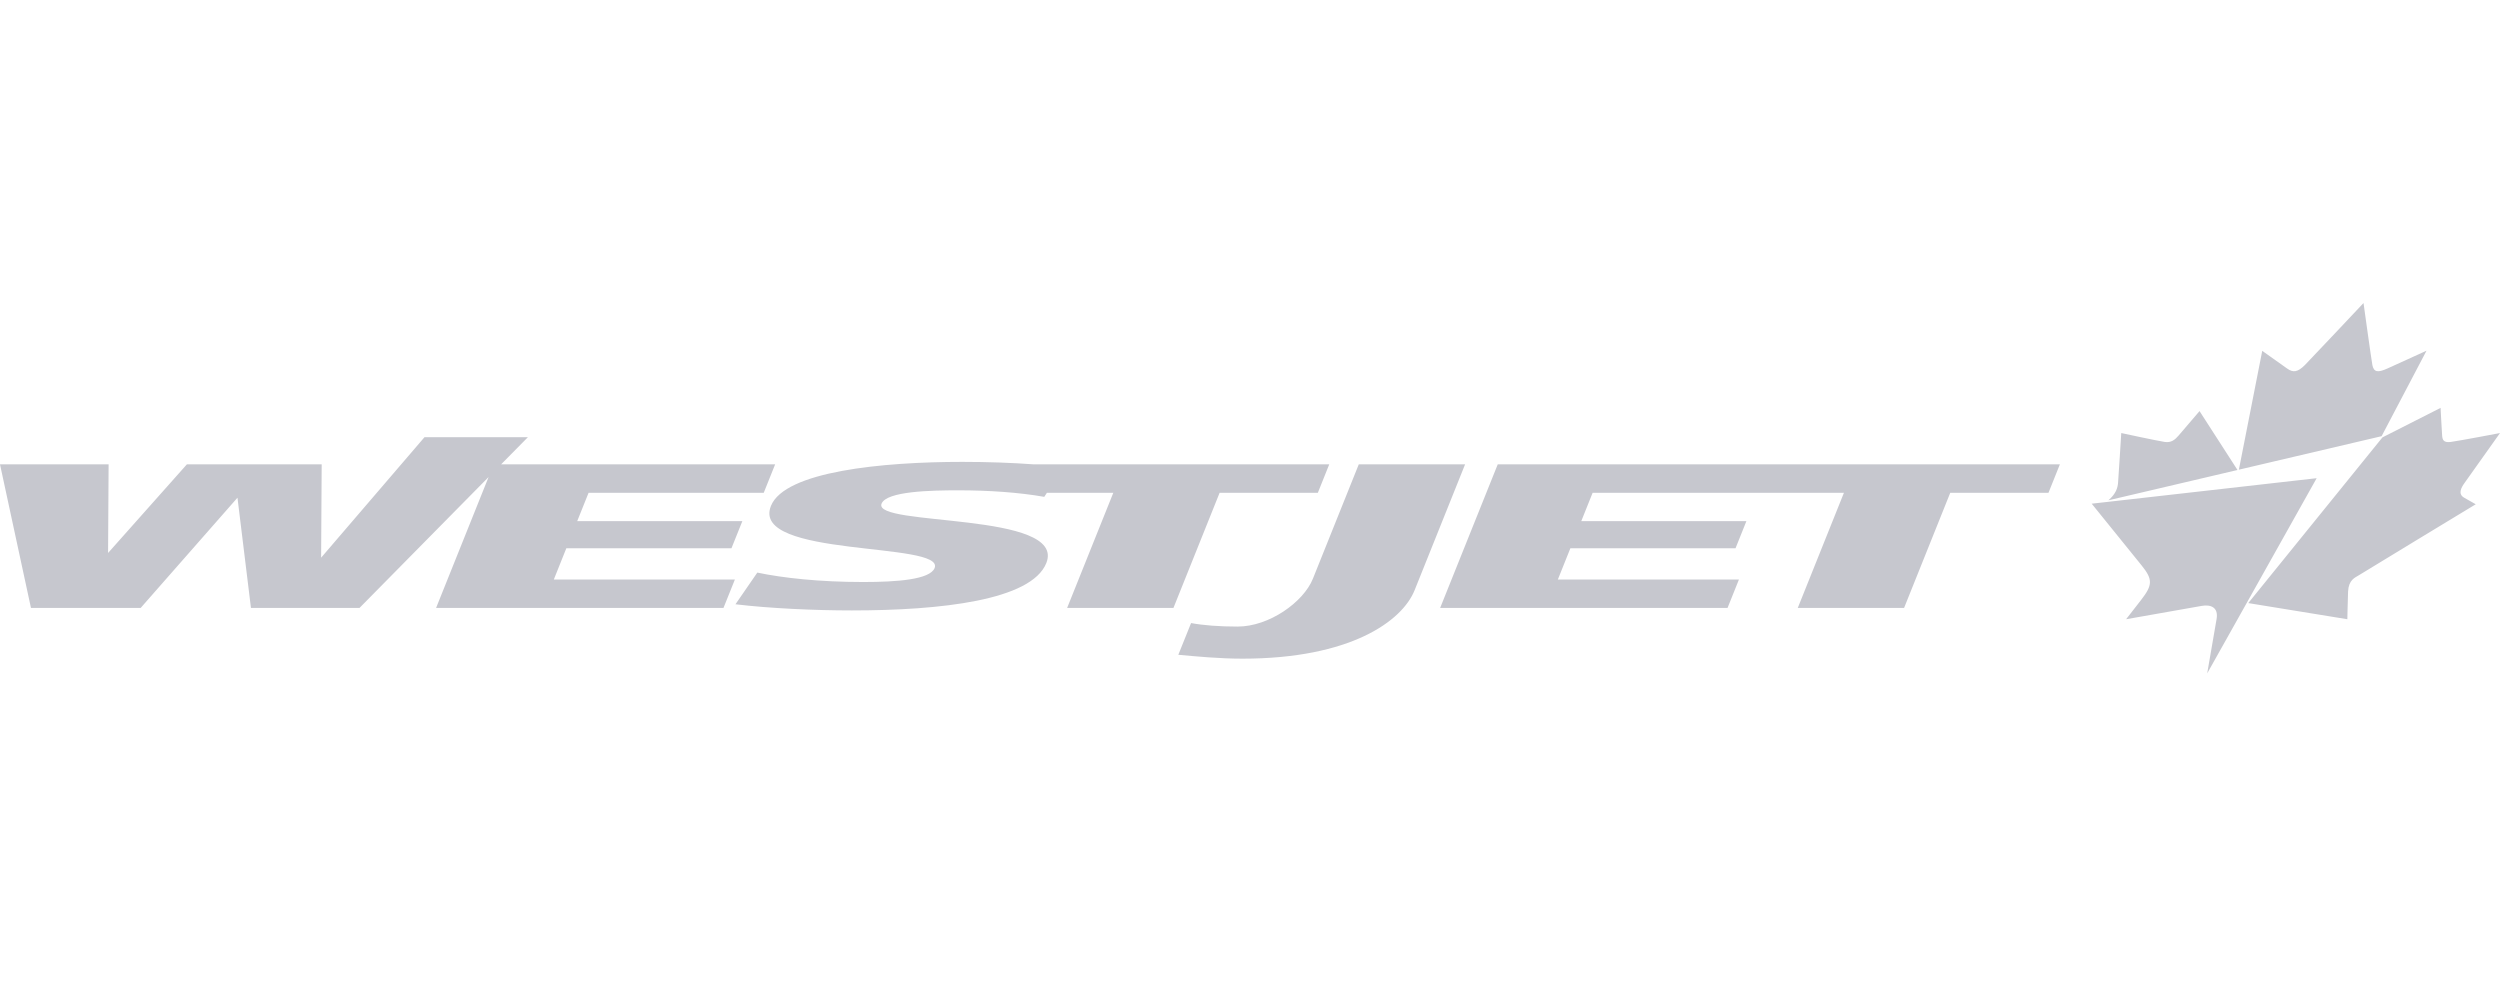
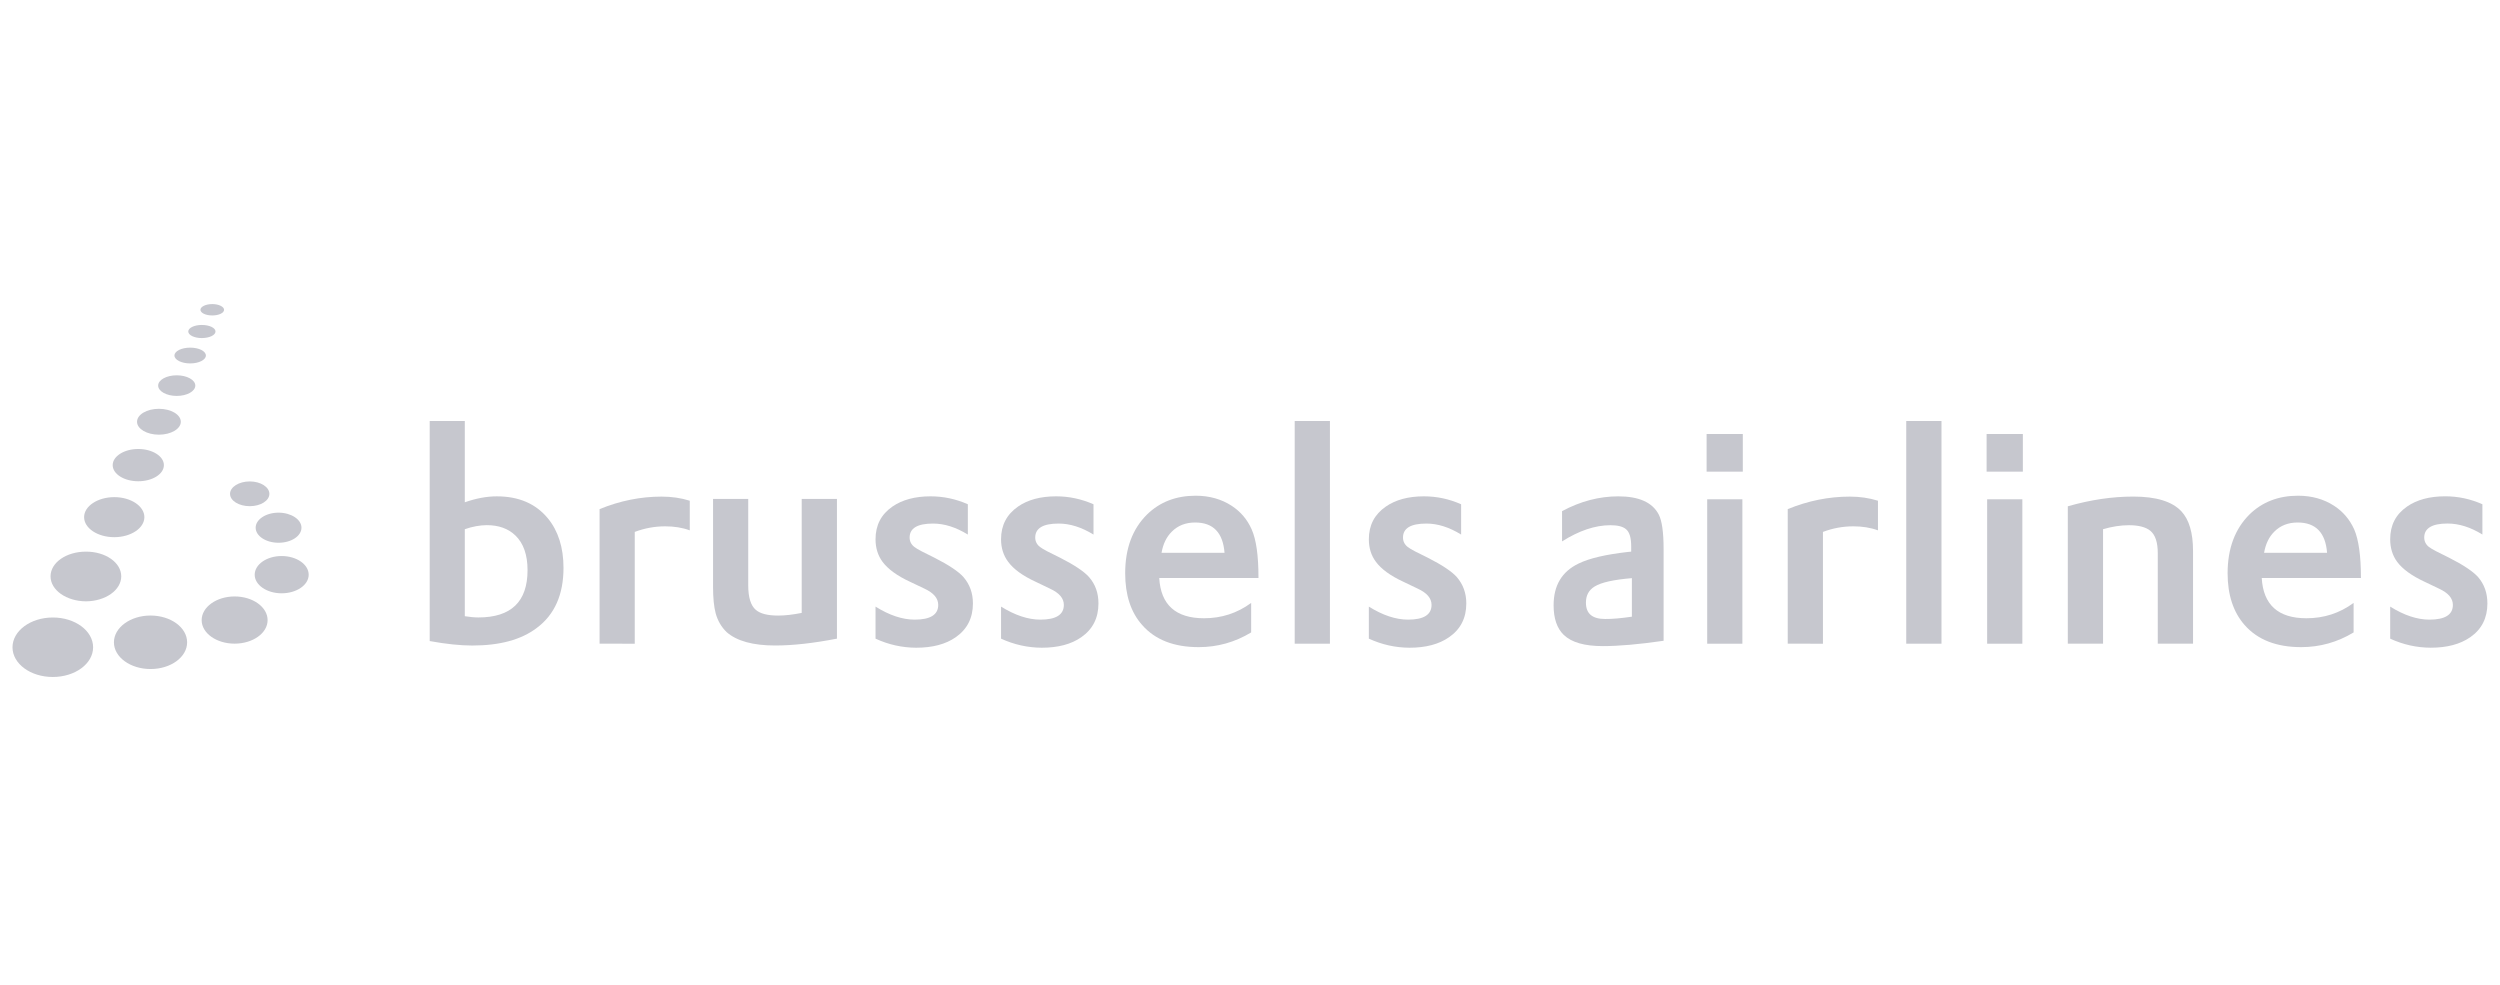
<svg xmlns="http://www.w3.org/2000/svg" width="165px" height="65px" viewBox="0 0 165 65" version="1.1">
  <defs />
  <g id="Page-1" stroke="none" stroke-width="1" fill="none" fill-rule="evenodd">
-     <g id="agw-logo-gris-westjet" fill="#C6C7CE">
-       <path d="M28.018,28.853 L34.843,28.853 L33.073,30.648 L51.159,30.648 L50.407,32.523 L38.847,32.523 L38.096,34.395 L48.995,34.395 L48.276,36.187 L37.377,36.187 L36.551,38.25 L48.502,38.25 L47.749,40.125 L28.781,40.125 L32.246,31.486 L23.726,40.125 L16.563,40.125 L15.673,32.849 L9.283,40.125 L2.044,40.125 L0,30.648 L7.168,30.648 L7.133,36.496 L12.333,30.648 L21.231,30.648 L21.194,36.807 L28.018,28.853 Z M86.978,32.523 L80.495,32.523 L77.447,40.125 L70.43,40.125 L73.479,32.523 L69.096,32.523 L68.922,32.792 C67.234,32.495 65.25,32.361 63.252,32.361 C61.479,32.361 58.516,32.415 58.183,33.241 C57.568,34.775 70.427,33.745 69.055,37.166 C68.069,39.623 62.071,40.289 56.224,40.289 C53.771,40.289 50.77,40.152 48.541,39.882 L49.983,37.791 C51.653,38.143 54.071,38.413 56.976,38.413 C59.201,38.413 61.379,38.252 61.685,37.491 C62.39,35.728 49.498,36.838 50.882,33.39 C51.798,31.11 58.232,30.484 63.513,30.484 C65.185,30.484 66.816,30.543 68.219,30.647 L87.73,30.647 L86.978,32.523 Z M139.03,33.133 L152.9,31.561 L148.287,39.788 L145.675,44.444 C145.675,44.444 146.199,41.411 146.294,40.86 C146.433,40.052 145.873,39.89 145.312,39.989 C144.706,40.096 140.323,40.869 140.323,40.869 C140.323,40.869 140.712,40.369 141.312,39.598 C142.078,38.613 142.093,38.241 141.344,37.315 C141.211,37.151 138.051,33.243 138.051,33.243 L139.03,33.133 Z M89.679,30.647 L96.696,30.647 L93.363,38.957 C92.546,40.992 89.131,43.472 82.004,43.472 C80.458,43.472 78.935,43.322 77.769,43.216 L78.611,41.122 C79.416,41.273 80.48,41.354 81.683,41.354 C83.759,41.354 86.031,39.743 86.652,38.193 L89.679,30.647 Z M95.049,40.125 L98.851,30.647 L135.952,30.647 L135.2,32.523 L128.717,32.523 L125.669,40.125 L118.652,40.125 L121.7,32.523 L105.114,32.523 L104.364,34.395 L115.262,34.395 L114.544,36.187 L103.644,36.187 L102.818,38.25 L114.769,38.25 L114.017,40.125 L95.049,40.125 Z M160.15,23.146 L157.186,28.788 L147.766,30.999 L149.308,23.156 C149.308,23.156 150.539,24.031 150.948,24.321 C151.348,24.61 151.65,24.565 152.121,24.095 C152.569,23.639 155.808,20.196 155.992,20 C156.02,20.196 156.495,23.639 156.577,24.095 C156.673,24.565 156.929,24.61 157.569,24.321 C158.203,24.031 160.15,23.146 160.15,23.146 Z M165,28.581 C165,28.581 162.852,31.6 162.651,31.887 C162.446,32.178 162.193,32.611 162.65,32.857 L163.399,33.281 C163.399,33.281 155.938,37.801 155.688,37.965 C155.427,38.128 155.012,38.264 154.973,39.042 C154.945,39.819 154.925,40.869 154.925,40.869 L148.386,39.804 L157.242,28.867 L161.079,26.92 C161.079,26.92 161.164,28.591 161.18,28.741 C161.201,29.033 161.277,29.23 161.752,29.168 C162.36,29.086 165,28.581 165,28.581 Z M145.169,27.132 L147.675,31.02 L139.158,33.019 C139.665,32.576 139.76,32.193 139.79,31.888 C139.818,31.6 140.003,28.581 140.003,28.581 C140.003,28.581 142.338,29.086 142.869,29.168 C143.302,29.23 143.539,29.033 143.792,28.741 C144.043,28.454 145.169,27.132 145.169,27.132 Z" id="Combined-Shape" />
+     <g id="brussels-airlines" fill-rule="nonzero" fill="#C6C7CE">
+       <path d="M6.145,42.721 C6.145,43.806 4.957,44.681 3.482,44.681 C2.011,44.681 0.825,43.806 0.825,42.721 C0.825,41.64 2.013,40.755 3.485,40.755 C4.957,40.752 6.145,41.636 6.145,42.721" id="Shape" />
+       <path d="M8.002,38.038 C8.002,38.947 6.963,39.68 5.673,39.688 C4.379,39.68 3.336,38.947 3.336,38.038 C3.336,37.129 4.379,36.408 5.673,36.408 C6.963,36.403 8.002,37.129 8.002,38.038" id="Shape" />
+       <path d="M9.529,34.131 C9.529,34.858 8.641,35.451 7.544,35.454 C6.443,35.454 5.551,34.862 5.551,34.131 C5.551,33.405 6.445,32.811 7.544,32.811 C8.641,32.811 9.529,33.408 9.529,34.131" id="Shape" />
+       <path d="M13.589,23.465 C13.586,23.752 13.126,23.986 12.553,23.986 C11.981,23.986 11.514,23.752 11.514,23.465 C11.514,23.173 11.981,22.944 12.553,22.944 C13.126,22.944 13.586,23.171 13.589,23.465" id="Shape" />
+       <path d="M14.789,20.447 C14.789,20.655 14.441,20.82 14.01,20.82 C13.576,20.82 13.231,20.655 13.228,20.447 C13.228,20.243 13.576,20.069 14.01,20.069 C14.441,20.069 14.789,20.243 14.789,20.447" id="Shape" />
+       <path d="M14.223,21.878 C14.223,22.12 13.824,22.31 13.32,22.313 C12.827,22.313 12.425,22.12 12.425,21.878 C12.425,21.64 12.827,21.447 13.32,21.447 C13.822,21.447 14.223,21.64 14.223,21.878" id="Shape" />
+       <path d="M10.817,30.699 C10.817,31.288 10.06,31.763 9.124,31.763 C8.196,31.763 7.437,31.288 7.437,30.699 C7.437,30.113 8.194,29.633 9.124,29.633 C10.06,29.634 10.817,30.113 10.817,30.699" id="Shape" />
+       <path d="M11.934,27.839 C11.934,28.304 11.289,28.689 10.486,28.689 C9.689,28.689 9.044,28.304 9.044,27.839 C9.044,27.364 9.689,26.981 10.486,26.981 C11.289,26.981 11.934,27.364 11.934,27.839" id="Shape" />
+       <path d="M12.35,42.394 C12.35,43.372 11.27,44.156 9.936,44.156 C8.603,44.156 7.519,43.369 7.519,42.394 C7.519,41.419 8.603,40.625 9.933,40.625 C11.27,40.625 12.35,41.417 12.35,42.394" id="Shape" />
+       <path d="M17.662,40.929 C17.662,41.788 16.686,42.481 15.484,42.481 C14.284,42.481 13.309,41.788 13.309,40.929 C13.309,40.069 14.284,39.366 15.484,39.366 C16.685,39.364 17.662,40.067 17.662,40.929" id="Shape" />
+       <path d="M20.373,37.934 C20.373,38.607 19.576,39.158 18.586,39.158 C17.607,39.158 16.81,38.607 16.81,37.934 C16.81,37.249 17.607,36.698 18.586,36.698 C19.572,36.698 20.373,37.249 20.373,37.934" id="Shape" />
+       <path d="M17.779,32.594 C17.779,33.047 17.196,33.408 16.485,33.408 C15.764,33.408 15.182,33.047 15.182,32.594 C15.182,32.146 15.764,31.774 16.485,31.774 C17.198,31.774 17.779,32.144 17.779,32.594" id="Shape" />
+       <path d="M12.89,25.448 C12.89,25.825 12.342,26.131 11.662,26.131 C10.987,26.131 10.438,25.823 10.438,25.448 C10.438,25.074 10.987,24.77 11.662,24.77 C12.34,24.77 12.89,25.075 12.89,25.448" id="Shape" />
+       <path d="M19.897,34.827 C19.897,35.378 19.223,35.822 18.383,35.822 C17.549,35.822 16.873,35.375 16.873,34.827 C16.873,34.286 17.549,33.835 18.388,33.835 C19.221,33.839 19.897,34.286 19.897,34.827" id="Shape" />
+       <path d="M28.36,42.31 L28.36,27.786 L30.677,27.786 L30.677,33.151 C31.419,32.89 32.126,32.759 32.789,32.759 C34.237,32.759 35.356,33.24 36.153,34.203 C36.843,35.04 37.191,36.137 37.191,37.48 C37.191,39.242 36.604,40.571 35.425,41.445 C34.404,42.222 32.983,42.605 31.169,42.605 C30.395,42.605 29.456,42.511 28.36,42.31 M30.677,34.928 L30.677,40.67 C31.007,40.721 31.307,40.752 31.573,40.752 C33.736,40.752 34.818,39.709 34.818,37.63 C34.818,36.619 34.548,35.855 34.018,35.343 C33.548,34.891 32.924,34.66 32.126,34.66 C31.67,34.664 31.188,34.749 30.677,34.928" id="Shape" />
+       <path d="M39.572,42.481 L39.572,33.601 C40.92,33.051 42.281,32.776 43.662,32.776 C44.322,32.776 44.946,32.865 45.525,33.048 L45.525,35.003 C45.033,34.822 44.489,34.738 43.902,34.738 C43.22,34.738 42.553,34.858 41.894,35.106 L41.894,42.486" id="Shape" />
+       <path d="M47.061,32.931 L49.383,32.931 L49.383,38.632 C49.383,39.429 49.553,39.972 49.883,40.25 C50.172,40.503 50.668,40.628 51.361,40.628 C51.828,40.628 52.343,40.564 52.912,40.452 L52.912,32.931 L55.239,32.931 L55.239,42.15 C53.684,42.453 52.33,42.603 51.163,42.603 C49.693,42.603 48.624,42.306 47.957,41.719 C47.609,41.381 47.373,40.975 47.235,40.483 C47.119,40.044 47.061,39.465 47.061,38.727" id="Shape" />
+       <path d="M57.785,42.151 L57.785,40.036 C58.697,40.608 59.56,40.896 60.372,40.896 C61.405,40.896 61.923,40.572 61.923,39.924 C61.923,39.482 61.616,39.13 61.01,38.848 L60.072,38.402 C59.205,38.002 58.605,37.558 58.248,37.081 C57.94,36.665 57.785,36.163 57.785,35.594 C57.785,34.667 58.154,33.951 58.9,33.433 C59.552,32.986 60.387,32.758 61.418,32.758 C62.266,32.758 63.093,32.933 63.878,33.282 L63.878,35.281 C63.096,34.799 62.33,34.555 61.581,34.555 C60.548,34.555 60.035,34.863 60.035,35.479 C60.035,35.724 60.139,35.937 60.35,36.101 C60.545,36.251 60.989,36.477 61.674,36.809 C62.626,37.292 63.268,37.724 63.589,38.087 C64.002,38.566 64.213,39.142 64.213,39.828 C64.213,40.792 63.829,41.536 63.075,42.059 C62.415,42.519 61.547,42.75 60.463,42.75 C59.535,42.745 58.641,42.546 57.785,42.151" id="Shape" />
+       <path d="M66.069,42.151 L66.069,40.036 C66.99,40.608 67.855,40.896 68.663,40.896 C69.696,40.896 70.214,40.572 70.214,39.924 C70.214,39.482 69.906,39.13 69.293,38.848 L68.363,38.402 C67.493,38.002 66.891,37.558 66.54,37.081 C66.228,36.665 66.069,36.163 66.069,35.594 C66.069,34.667 66.445,33.951 67.19,33.433 C67.835,32.986 68.668,32.758 69.708,32.758 C70.559,32.758 71.374,32.933 72.171,33.282 L72.171,35.281 C71.384,34.799 70.623,34.555 69.868,34.555 C68.838,34.555 68.325,34.863 68.325,35.479 C68.325,35.724 68.429,35.937 68.64,36.101 C68.838,36.251 69.274,36.477 69.965,36.809 C70.917,37.292 71.556,37.724 71.877,38.087 C72.295,38.566 72.498,39.142 72.498,39.828 C72.498,40.792 72.117,41.536 71.361,42.059 C70.704,42.519 69.831,42.75 68.752,42.75 C67.827,42.745 66.931,42.546 66.069,42.151" id="Shape" />
+       <path d="M83.061,38.147 L76.51,38.147 C76.608,39.912 77.596,40.805 79.467,40.805 C80.612,40.805 81.652,40.473 82.576,39.792 L82.576,41.74 C81.503,42.389 80.348,42.711 79.113,42.711 C77.486,42.711 76.24,42.23 75.38,41.249 C74.634,40.409 74.262,39.264 74.262,37.838 C74.262,36.205 74.738,34.913 75.704,33.957 C76.547,33.132 77.619,32.717 78.915,32.717 C79.827,32.717 80.621,32.946 81.292,33.383 C81.883,33.769 82.32,34.287 82.607,34.932 C82.914,35.619 83.059,36.677 83.059,38.107 M76.661,36.485 L80.819,36.485 C80.715,35.152 80.07,34.485 78.88,34.485 C78.25,34.485 77.741,34.688 77.344,35.084 C76.989,35.434 76.765,35.896 76.661,36.485" id="Shape" />
+       <rect id="Rectangle-path" x="85.45" y="27.786" width="2.325" height="14.698" />
+       <path d="M90.344,42.151 L90.344,40.036 C91.257,40.608 92.123,40.896 92.936,40.896 C93.964,40.896 94.482,40.572 94.482,39.924 C94.482,39.482 94.177,39.13 93.565,38.848 L92.633,38.402 C91.768,38.002 91.162,37.558 90.811,37.081 C90.496,36.665 90.344,36.163 90.344,35.594 C90.344,34.667 90.715,33.951 91.466,33.433 C92.113,32.986 92.946,32.758 93.979,32.758 C94.83,32.758 95.649,32.933 96.434,33.282 L96.434,35.281 C95.657,34.799 94.888,34.555 94.146,34.555 C93.105,34.555 92.598,34.863 92.598,35.479 C92.598,35.724 92.7,35.937 92.912,36.101 C93.098,36.251 93.547,36.477 94.233,36.809 C95.187,37.292 95.827,37.724 96.15,38.087 C96.563,38.566 96.776,39.142 96.776,39.828 C96.776,40.792 96.395,41.536 95.634,42.059 C94.972,42.519 94.103,42.75 93.025,42.75 C92.093,42.745 91.207,42.546 90.344,42.151" id="Shape" />
+       <path d="M103.095,35.734 L103.095,33.736 C104.308,33.083 105.55,32.759 106.805,32.759 C108.177,32.759 109.07,33.162 109.482,33.969 C109.689,34.376 109.798,35.129 109.798,36.238 L109.798,42.291 C108.156,42.531 106.819,42.643 105.788,42.643 C104.584,42.643 103.729,42.402 103.209,41.905 C102.757,41.467 102.538,40.815 102.538,39.947 C102.538,38.643 103.082,37.728 104.178,37.198 C104.9,36.843 105.999,36.591 107.466,36.426 L107.659,36.409 L107.659,36.068 C107.659,35.5 107.552,35.122 107.318,34.928 C107.111,34.751 106.773,34.664 106.288,34.664 C105.285,34.664 104.214,35.022 103.095,35.734 M107.704,40.701 L107.704,38.158 C106.511,38.257 105.696,38.434 105.247,38.708 C104.859,38.947 104.671,39.297 104.671,39.774 C104.671,40.496 105.087,40.853 105.938,40.853 C106.41,40.858 106.996,40.805 107.704,40.701" id="Shape" />
+       <path d="M112.636,28.644 L115.025,28.644 L115.025,31.129 L112.636,31.129 L112.636,28.644 Z M112.675,32.953 L114.997,32.953 L114.997,42.485 L112.675,42.485 L112.675,32.953 Z" id="Shape" />
+       <path d="M117.99,42.481 L117.99,33.601 C119.338,33.051 120.699,32.776 122.088,32.776 C122.742,32.776 123.362,32.865 123.946,33.048 L123.946,35.003 C123.45,34.822 122.907,34.738 122.323,34.738 C121.635,34.738 120.97,34.858 120.315,35.106 L120.315,42.486" id="Shape" />
+       <rect id="Rectangle-path" x="125.812" y="27.786" width="2.326" height="14.698" />
+       <path d="M131.116,28.644 L133.508,28.644 L133.508,31.129 L131.116,31.129 L131.116,28.644 Z M131.152,32.953 L133.475,32.953 L133.475,42.485 L131.152,42.485 L131.152,32.953 Z" id="Shape" />
+       <path d="M136.475,42.481 L136.475,33.416 C137.975,32.984 139.413,32.774 140.801,32.774 C142.301,32.774 143.359,33.094 143.972,33.748 C144.482,34.297 144.74,35.165 144.74,36.358 L144.74,42.481 L142.413,42.481 L142.413,36.517 C142.413,35.794 142.251,35.305 141.923,35.032 C141.628,34.791 141.156,34.664 140.512,34.664 C139.965,34.664 139.39,34.754 138.801,34.928 L138.801,42.481" id="Shape" />
+       <path d="M155.828,38.147 L149.275,38.147 C149.373,39.912 150.356,40.805 152.222,40.805 C153.377,40.805 154.414,40.473 155.338,39.792 L155.338,41.74 C154.268,42.389 153.107,42.711 151.878,42.711 C150.252,42.711 149.005,42.23 148.142,41.249 C147.403,40.409 147.022,39.264 147.022,37.838 C147.022,36.205 147.505,34.913 148.462,33.957 C149.305,33.132 150.379,32.717 151.671,32.717 C152.587,32.717 153.379,32.946 154.052,33.383 C154.645,33.769 155.079,34.287 155.374,34.932 C155.671,35.619 155.821,36.677 155.821,38.107 M149.429,36.485 L153.587,36.485 C153.483,35.152 152.838,34.485 151.643,34.485 C151.018,34.485 150.505,34.688 150.109,35.084 C149.754,35.434 149.533,35.896 149.429,36.485" id="Shape" />
+       <path d="M157.752,42.151 L157.752,40.036 C158.667,40.608 159.53,40.896 160.342,40.896 C161.373,40.896 161.89,40.572 161.89,39.924 C161.89,39.482 161.58,39.13 160.969,38.848 L160.035,38.402 C159.175,38.002 158.565,37.558 158.212,37.081 C157.905,36.665 157.752,36.163 157.752,35.593 C157.752,34.665 158.118,33.949 158.867,33.431 C159.515,32.984 160.349,32.756 161.383,32.756 C162.233,32.756 163.056,32.931 163.838,33.281 L163.838,35.279 C163.063,34.797 162.291,34.553 161.537,34.553 C160.515,34.553 159.999,34.862 159.999,35.477 C159.999,35.723 160.103,35.936 160.309,36.099 C160.504,36.249 160.951,36.475 161.636,36.807 C162.589,37.29 163.231,37.723 163.553,38.086 C163.965,38.564 164.168,39.14 164.168,39.826 C164.168,40.79 163.791,41.534 163.036,42.057 C162.372,42.518 161.505,42.749 160.426,42.749 C159.504,42.745 158.606,42.546 157.752,42.151" id="Shape" />
    </g>
  </g>
</svg>
